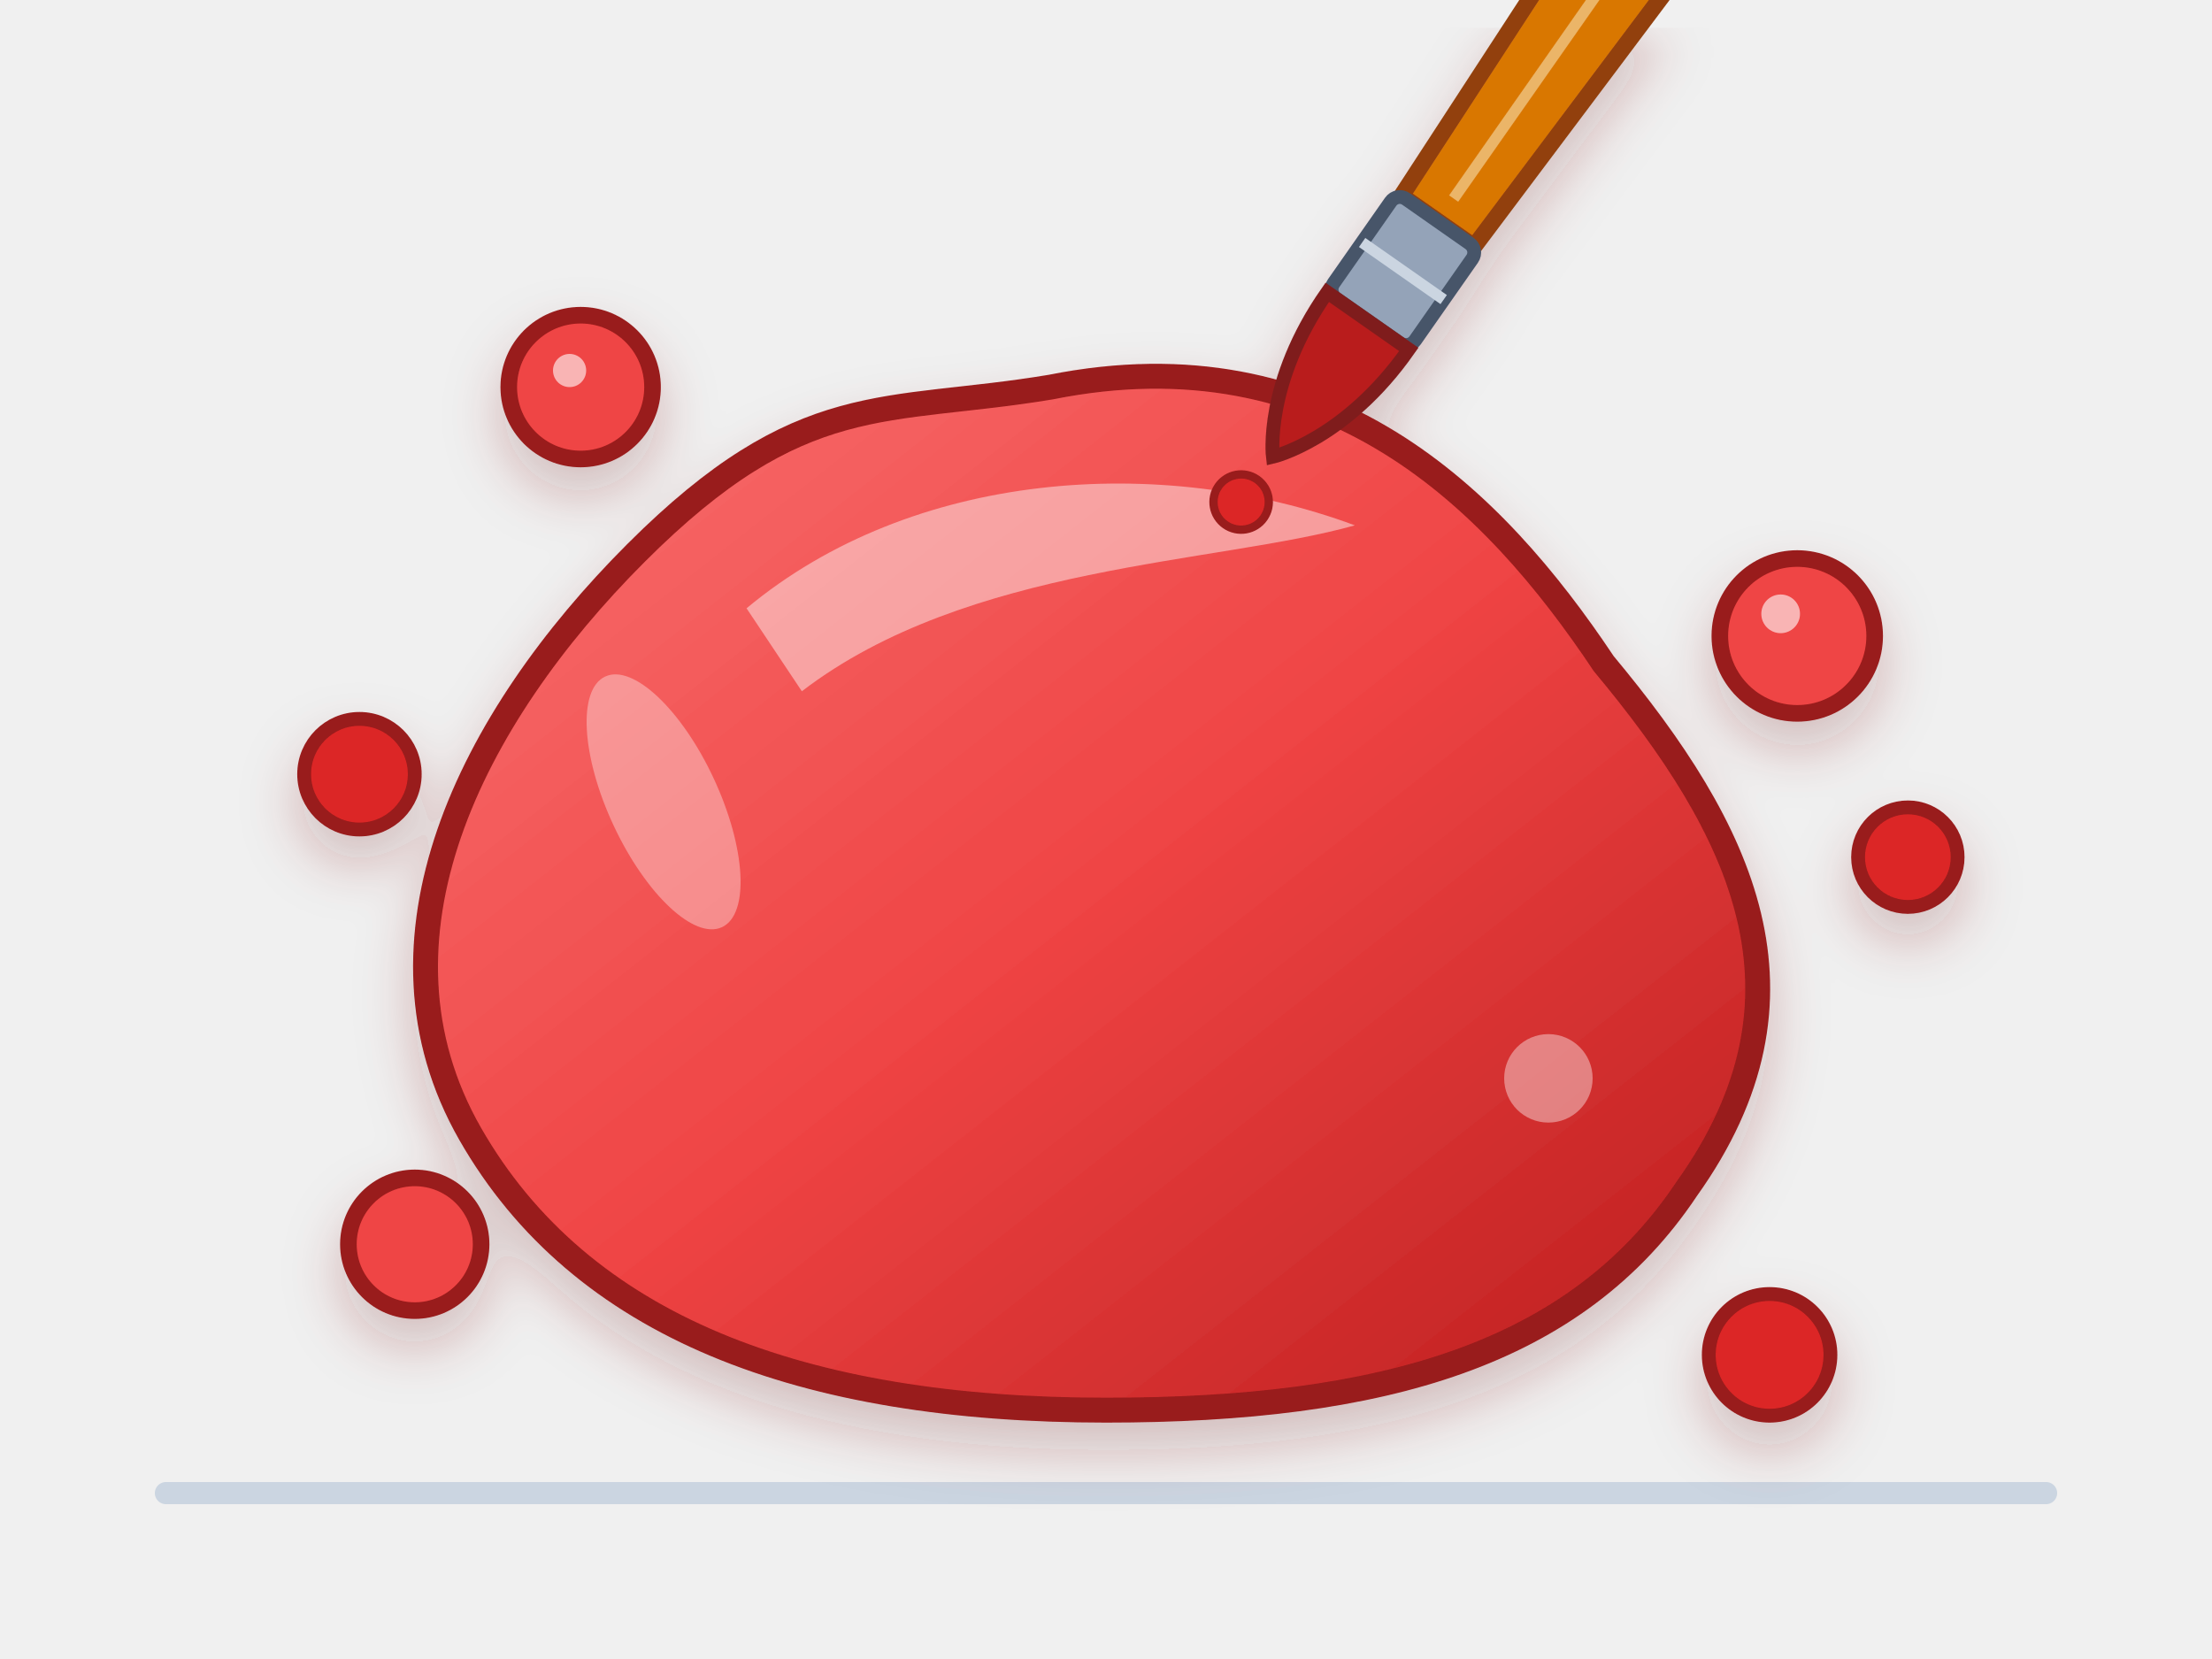
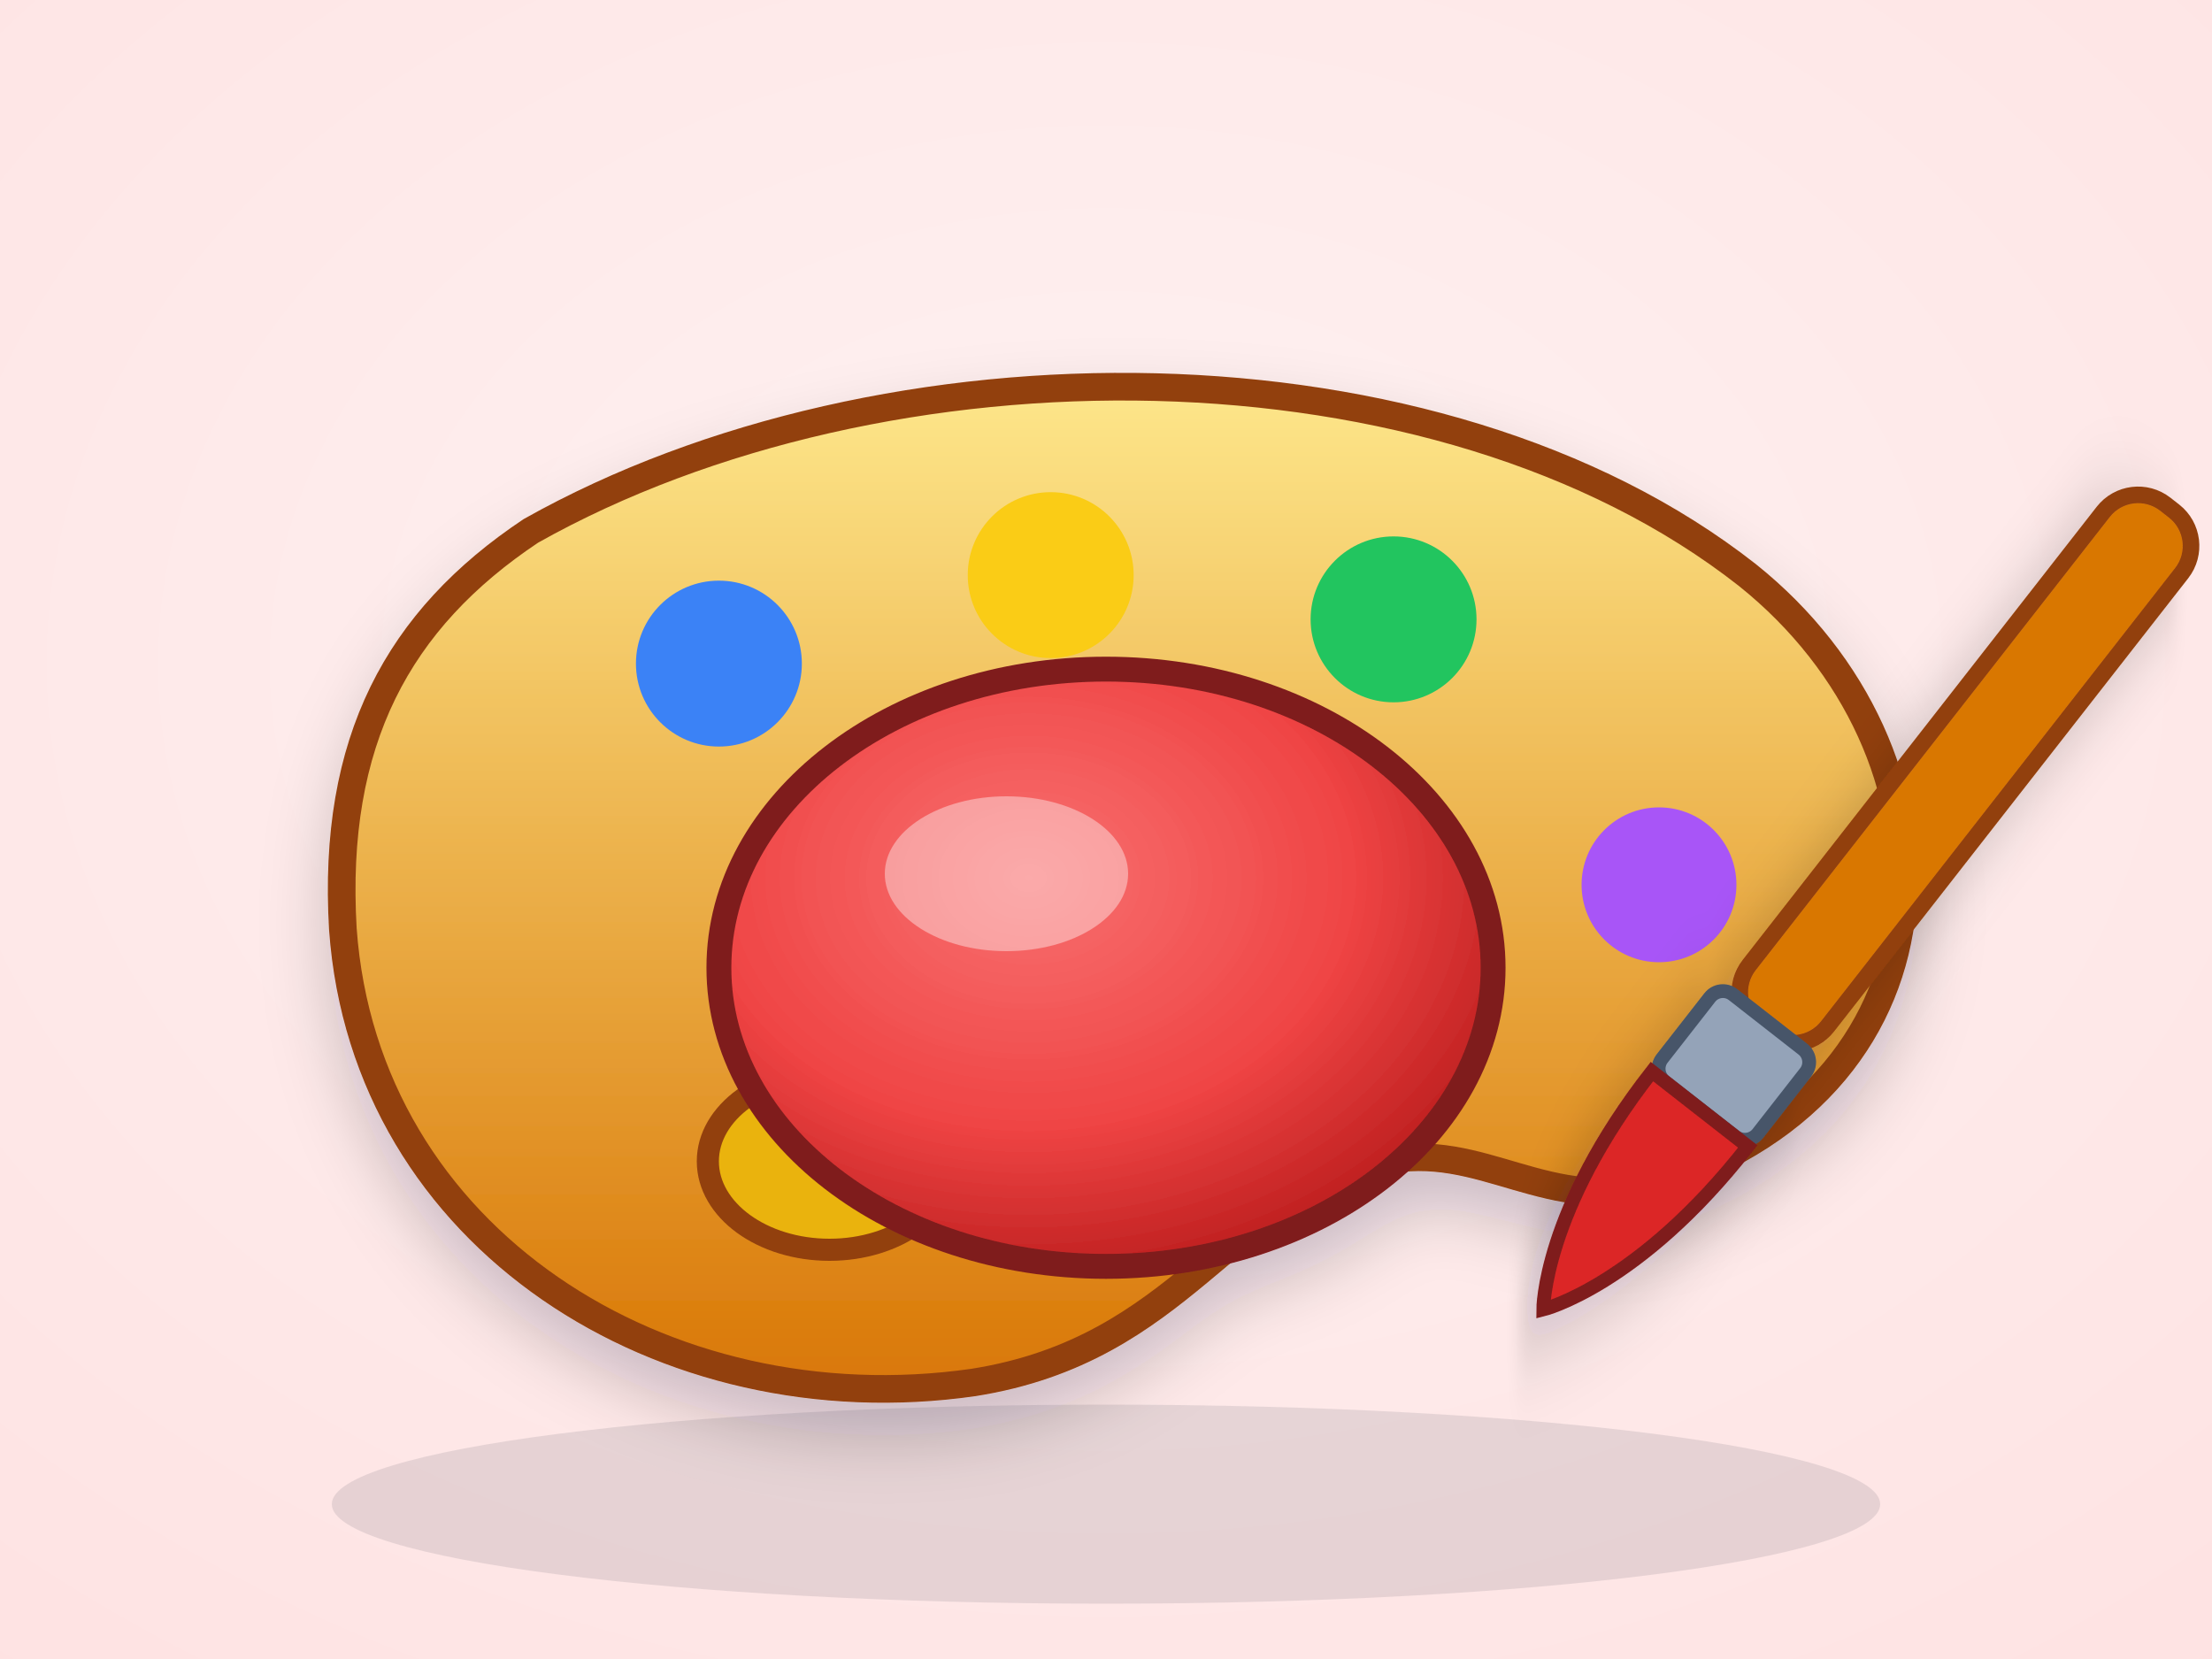
<svg xmlns="http://www.w3.org/2000/svg" viewBox="0 0 400 300" role="img" aria-labelledby="title-red desc-red">
  <defs>
-     <filter id="soft-shadow" x="-10%" y="-10%" width="120%" height="120%">
-       <feDropShadow dx="0" dy="5" stdDeviation="5" flood-color="#7f1d1d" flood-opacity="0.25" />
+     <radialGradient id="red-bg" cx="50%" cy="40%" r="80%">
+       <stop offset="0%" stop-color="#fef2f2" />
+       <stop offset="100%" stop-color="#fee2e2" />
+     </radialGradient>
+     <linearGradient id="red-wood" x1="0%" y1="0%" x2="0%" y2="100%">
+       <stop offset="0%" stop-color="#fde68a" />
+       <stop offset="100%" stop-color="#d97706" />
+     </linearGradient>
+     <radialGradient id="red-blob" cx="40%" cy="35%" r="70%">
+       <stop offset="0%" stop-color="#f87171" />
+       <stop offset="60%" stop-color="#ef4444" />
+       <stop offset="100%" stop-color="#b91c1c" />
+     </radialGradient>
+     <filter id="soft-shadow" x="-20%" y="-20%" width="140%" height="140%">
+       <feDropShadow dx="0" dy="6" stdDeviation="6" flood-color="#0f172a" flood-opacity="0.2" />
    </filter>
-     <linearGradient id="red-grad" x1="0%" y1="0%" x2="100%" y2="100%">
-       <stop offset="0%" stop-color="#f87171" />
-       <stop offset="50%" stop-color="#ef4444" />
-       <stop offset="100%" stop-color="#b91c1c" />
-     </linearGradient>
  </defs>
-   <line x1="30" y1="270" x2="370" y2="270" stroke="#cbd5e1" stroke-width="4" stroke-linecap="round" />
-   <g id="red-figure" filter="url(#soft-shadow)">
-     <path d="M190 70              C240 60 270 90 290 120              C315 150 330 180 305 215              C285 245 250 255 200 255              C145 255 105 240 85 205              C65 170 85 130 115 100              C145 70 160 75 190 70 Z" fill="url(#red-grad)" stroke="#991b1b" stroke-width="4.5" />
-     <circle cx="325" cy="115" r="14" fill="#ef4444" stroke="#991b1b" stroke-width="3" />
-     <circle cx="345" cy="155" r="9" fill="#dc2626" stroke="#991b1b" stroke-width="2.5" />
-     <circle cx="320" cy="245" r="11" fill="#dc2626" stroke="#991b1b" stroke-width="2.5" />
-     <circle cx="75" cy="225" r="12" fill="#ef4444" stroke="#991b1b" stroke-width="3" />
-     <circle cx="65" cy="140" r="10" fill="#dc2626" stroke="#991b1b" stroke-width="2.5" />
-     <circle cx="105" cy="70" r="13" fill="#ef4444" stroke="#991b1b" stroke-width="3" />
-     <path d="M135 110 C165 85 210 82 245 95 C220 102 175 102 145 125 Z" fill="#ffffff" opacity="0.45" />
-     <ellipse cx="120" cy="145" rx="10" ry="25" fill="#ffffff" opacity="0.35" transform="rotate(-25 120 145)" />
-     <circle cx="280" cy="195" r="8" fill="#ffffff" opacity="0.4" />
-     <circle cx="103" cy="67" r="3" fill="#ffffff" opacity="0.6" />
-     <circle cx="322" cy="111" r="3.5" fill="#ffffff" opacity="0.6" />
-     <g id="paint-brush" transform="translate(260, 40) rotate(35)">
-       <path d="M-12 -120 L12 -120 L8 0 L-8 0 Z" fill="#d97706" stroke="#92400e" stroke-width="3" stroke-linejoin="round" />
-       <line x1="0" y1="-115" x2="0" y2="-5" stroke="#fef3c7" stroke-width="2" opacity="0.5" />
-       <rect x="-9" y="0" width="18" height="22" rx="2" fill="#94a3b8" stroke="#475569" stroke-width="2.5" />
-       <line x1="-9" y1="11" x2="9" y2="11" stroke="#cbd5e1" stroke-width="2" />
-       <path d="M-9 22 C-9 42 0 52 0 52 C0 52 9 42 9 22 Z" fill="#b91c1c" stroke="#7f1d1d" stroke-width="2.5" />
-       <circle cx="0" cy="62" r="5" fill="#dc2626" stroke="#991b1b" stroke-width="1.5" />
-     </g>
+   <rect x="0" y="0" width="400" height="300" fill="url(#red-bg)" />
+   <ellipse cx="200" cy="272" rx="140" ry="18" fill="#0f172a" opacity="0.1" />
+   <g id="palette" filter="url(#soft-shadow)">
+     <path d="M96 96 C160 60 260 60 316 104 C356 136 356 196 300 214 C280 220 268 206 250 210 C222 216 214 244 176 250 C120 258 66 224 62 168 C60 134 72 112 96 96 Z" fill="url(#red-wood)" stroke="#92400e" stroke-width="5" stroke-linejoin="round" />
+     <ellipse cx="150" cy="210" rx="22" ry="16" fill="#eab308" stroke="#92400e" stroke-width="4" />
+     <circle cx="130" cy="120" r="15" fill="#3b82f6" />
+     <circle cx="190" cy="104" r="15" fill="#facc15" />
+     <circle cx="252" cy="112" r="15" fill="#22c55e" />
+     <circle cx="300" cy="160" r="14" fill="#a855f7" />
+     <ellipse cx="200" cy="175" rx="70" ry="54" fill="url(#red-blob)" stroke="#7f1d1d" stroke-width="4.5" />
+     <ellipse cx="182" cy="158" rx="22" ry="14" fill="#ffffff" opacity="0.4" />
+   </g>
+   <g id="brush" filter="url(#soft-shadow)" transform="translate(300 210) rotate(38)">
+     <rect x="-9" y="-150" width="18" height="120" rx="8" fill="#d97706" stroke="#92400e" stroke-width="3" />
+     <rect x="-11" y="-32" width="22" height="20" rx="3" fill="#94a3b8" stroke="#475569" stroke-width="2.5" />
+     <path d="M-11 -12 C-11 20 0 34 0 34 C0 34 11 20 11 -12 Z" fill="#dc2626" stroke="#7f1d1d" stroke-width="2.5" />
  </g>
</svg>
